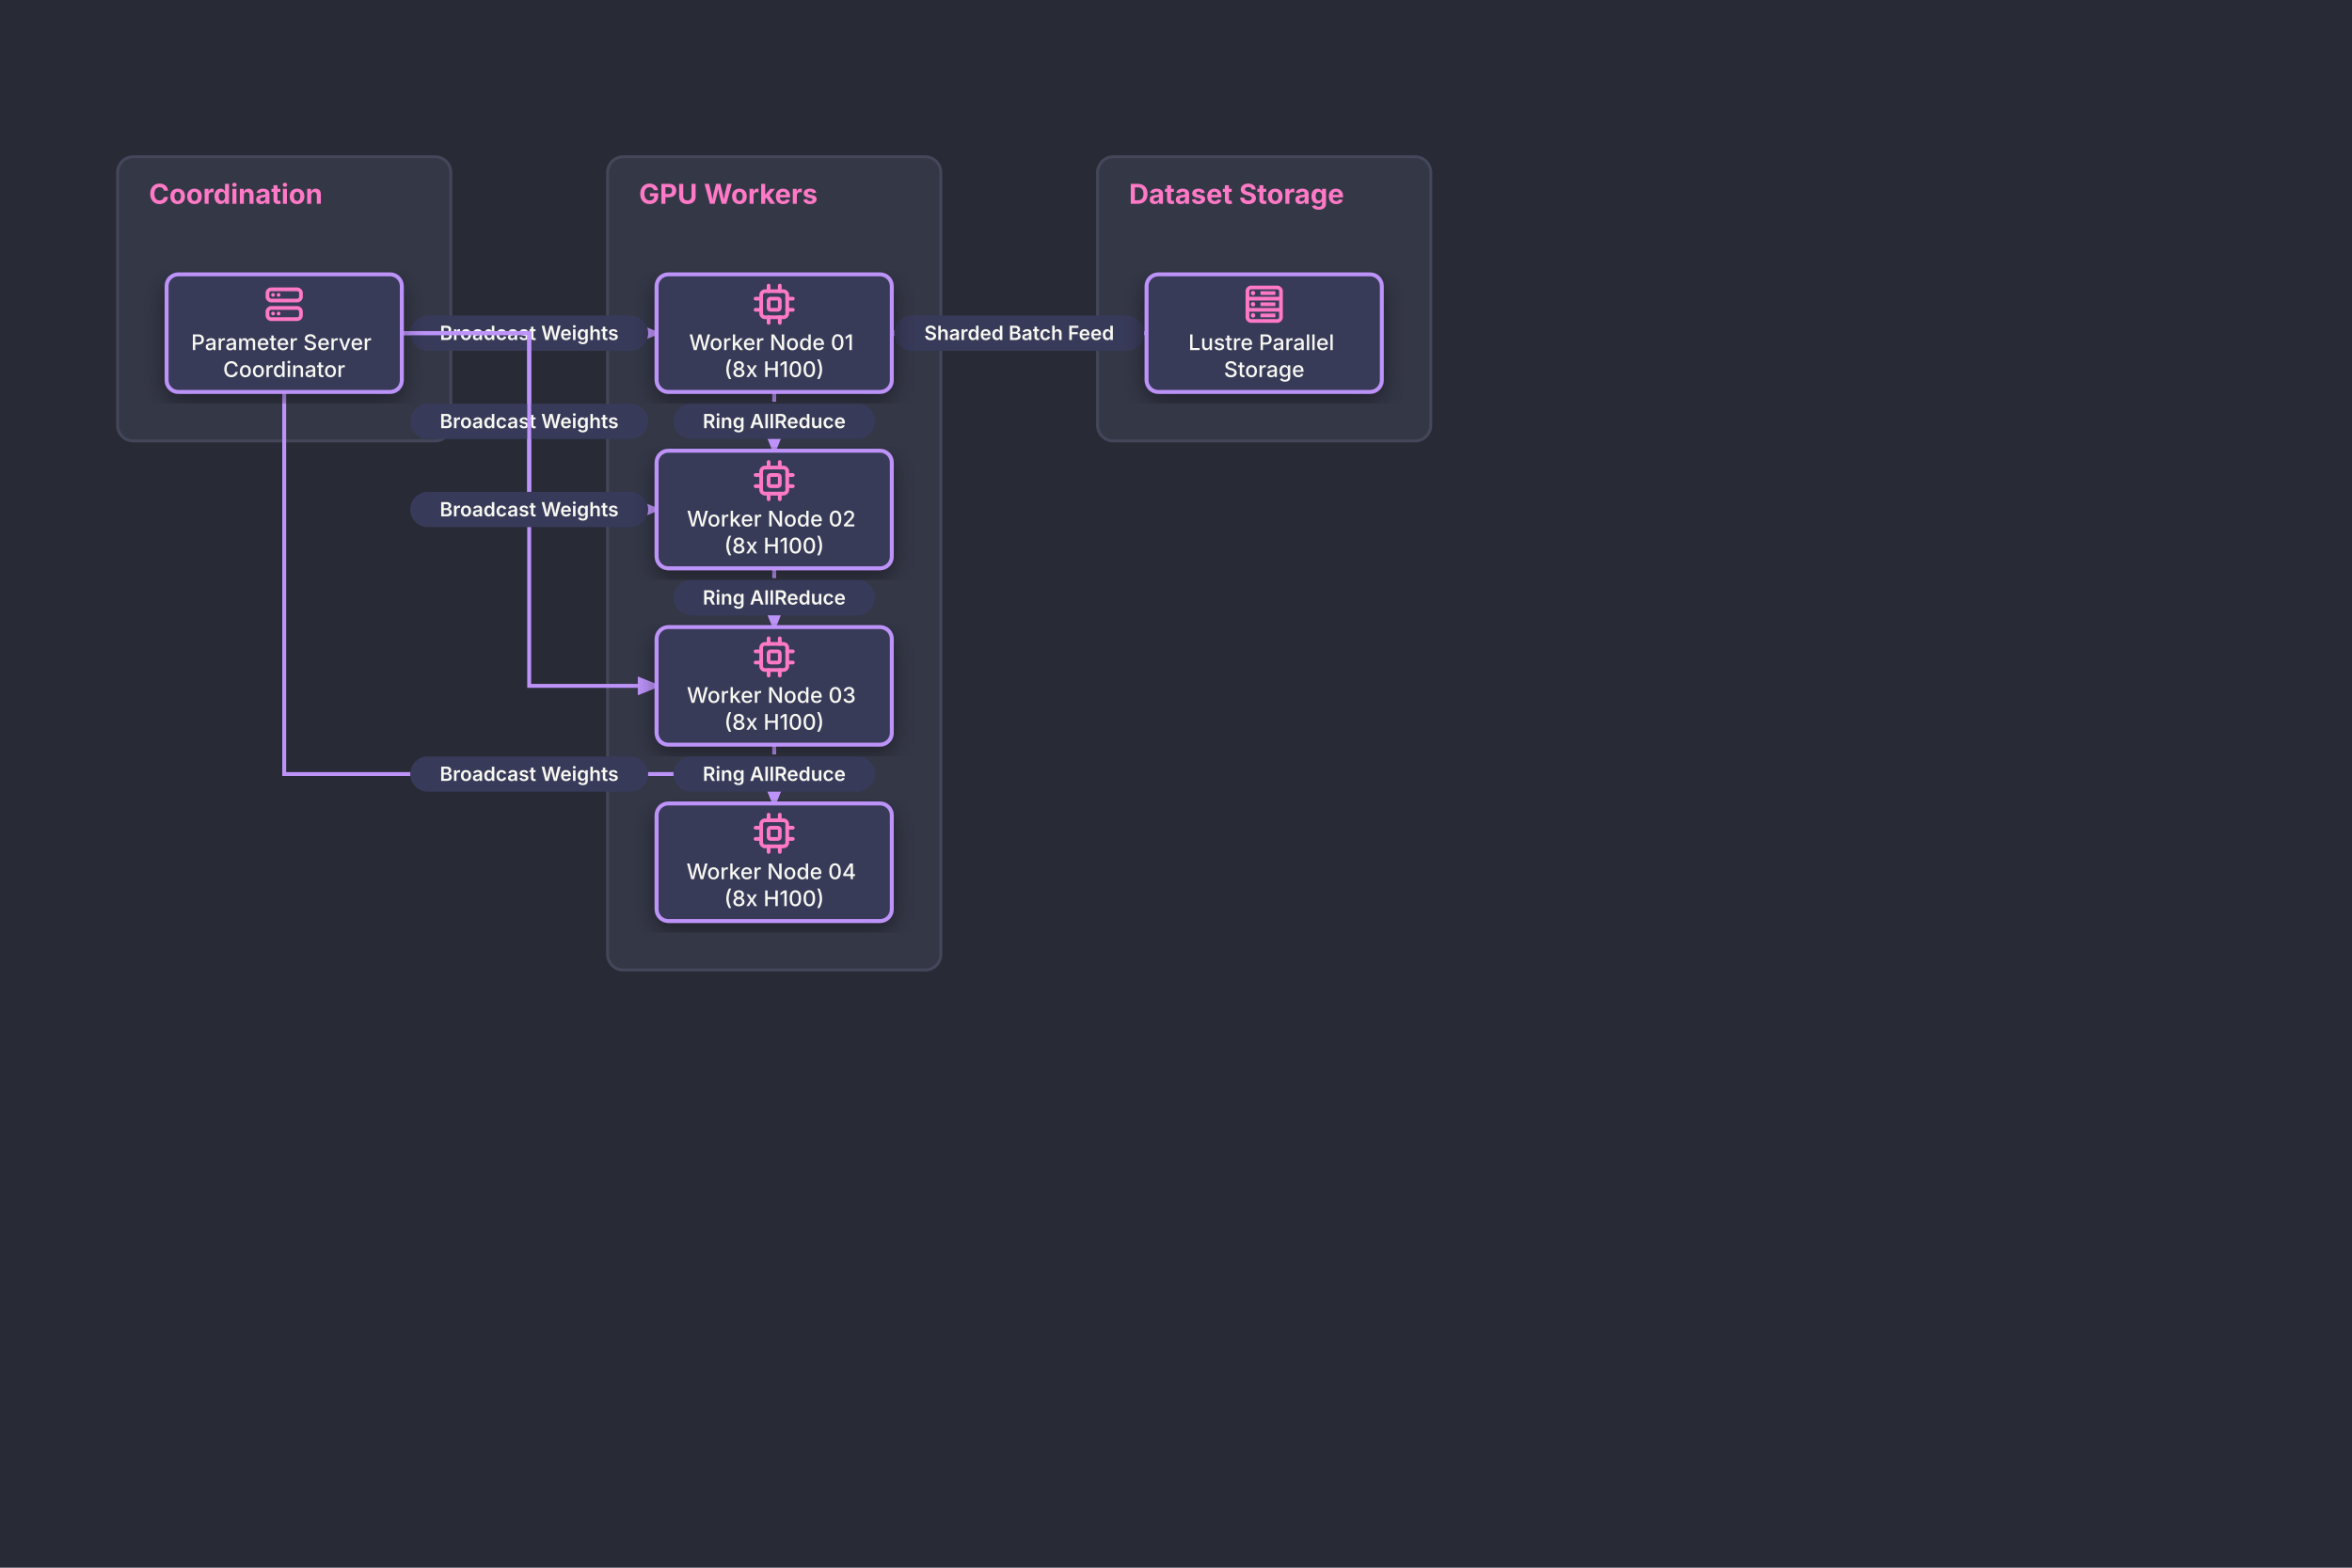
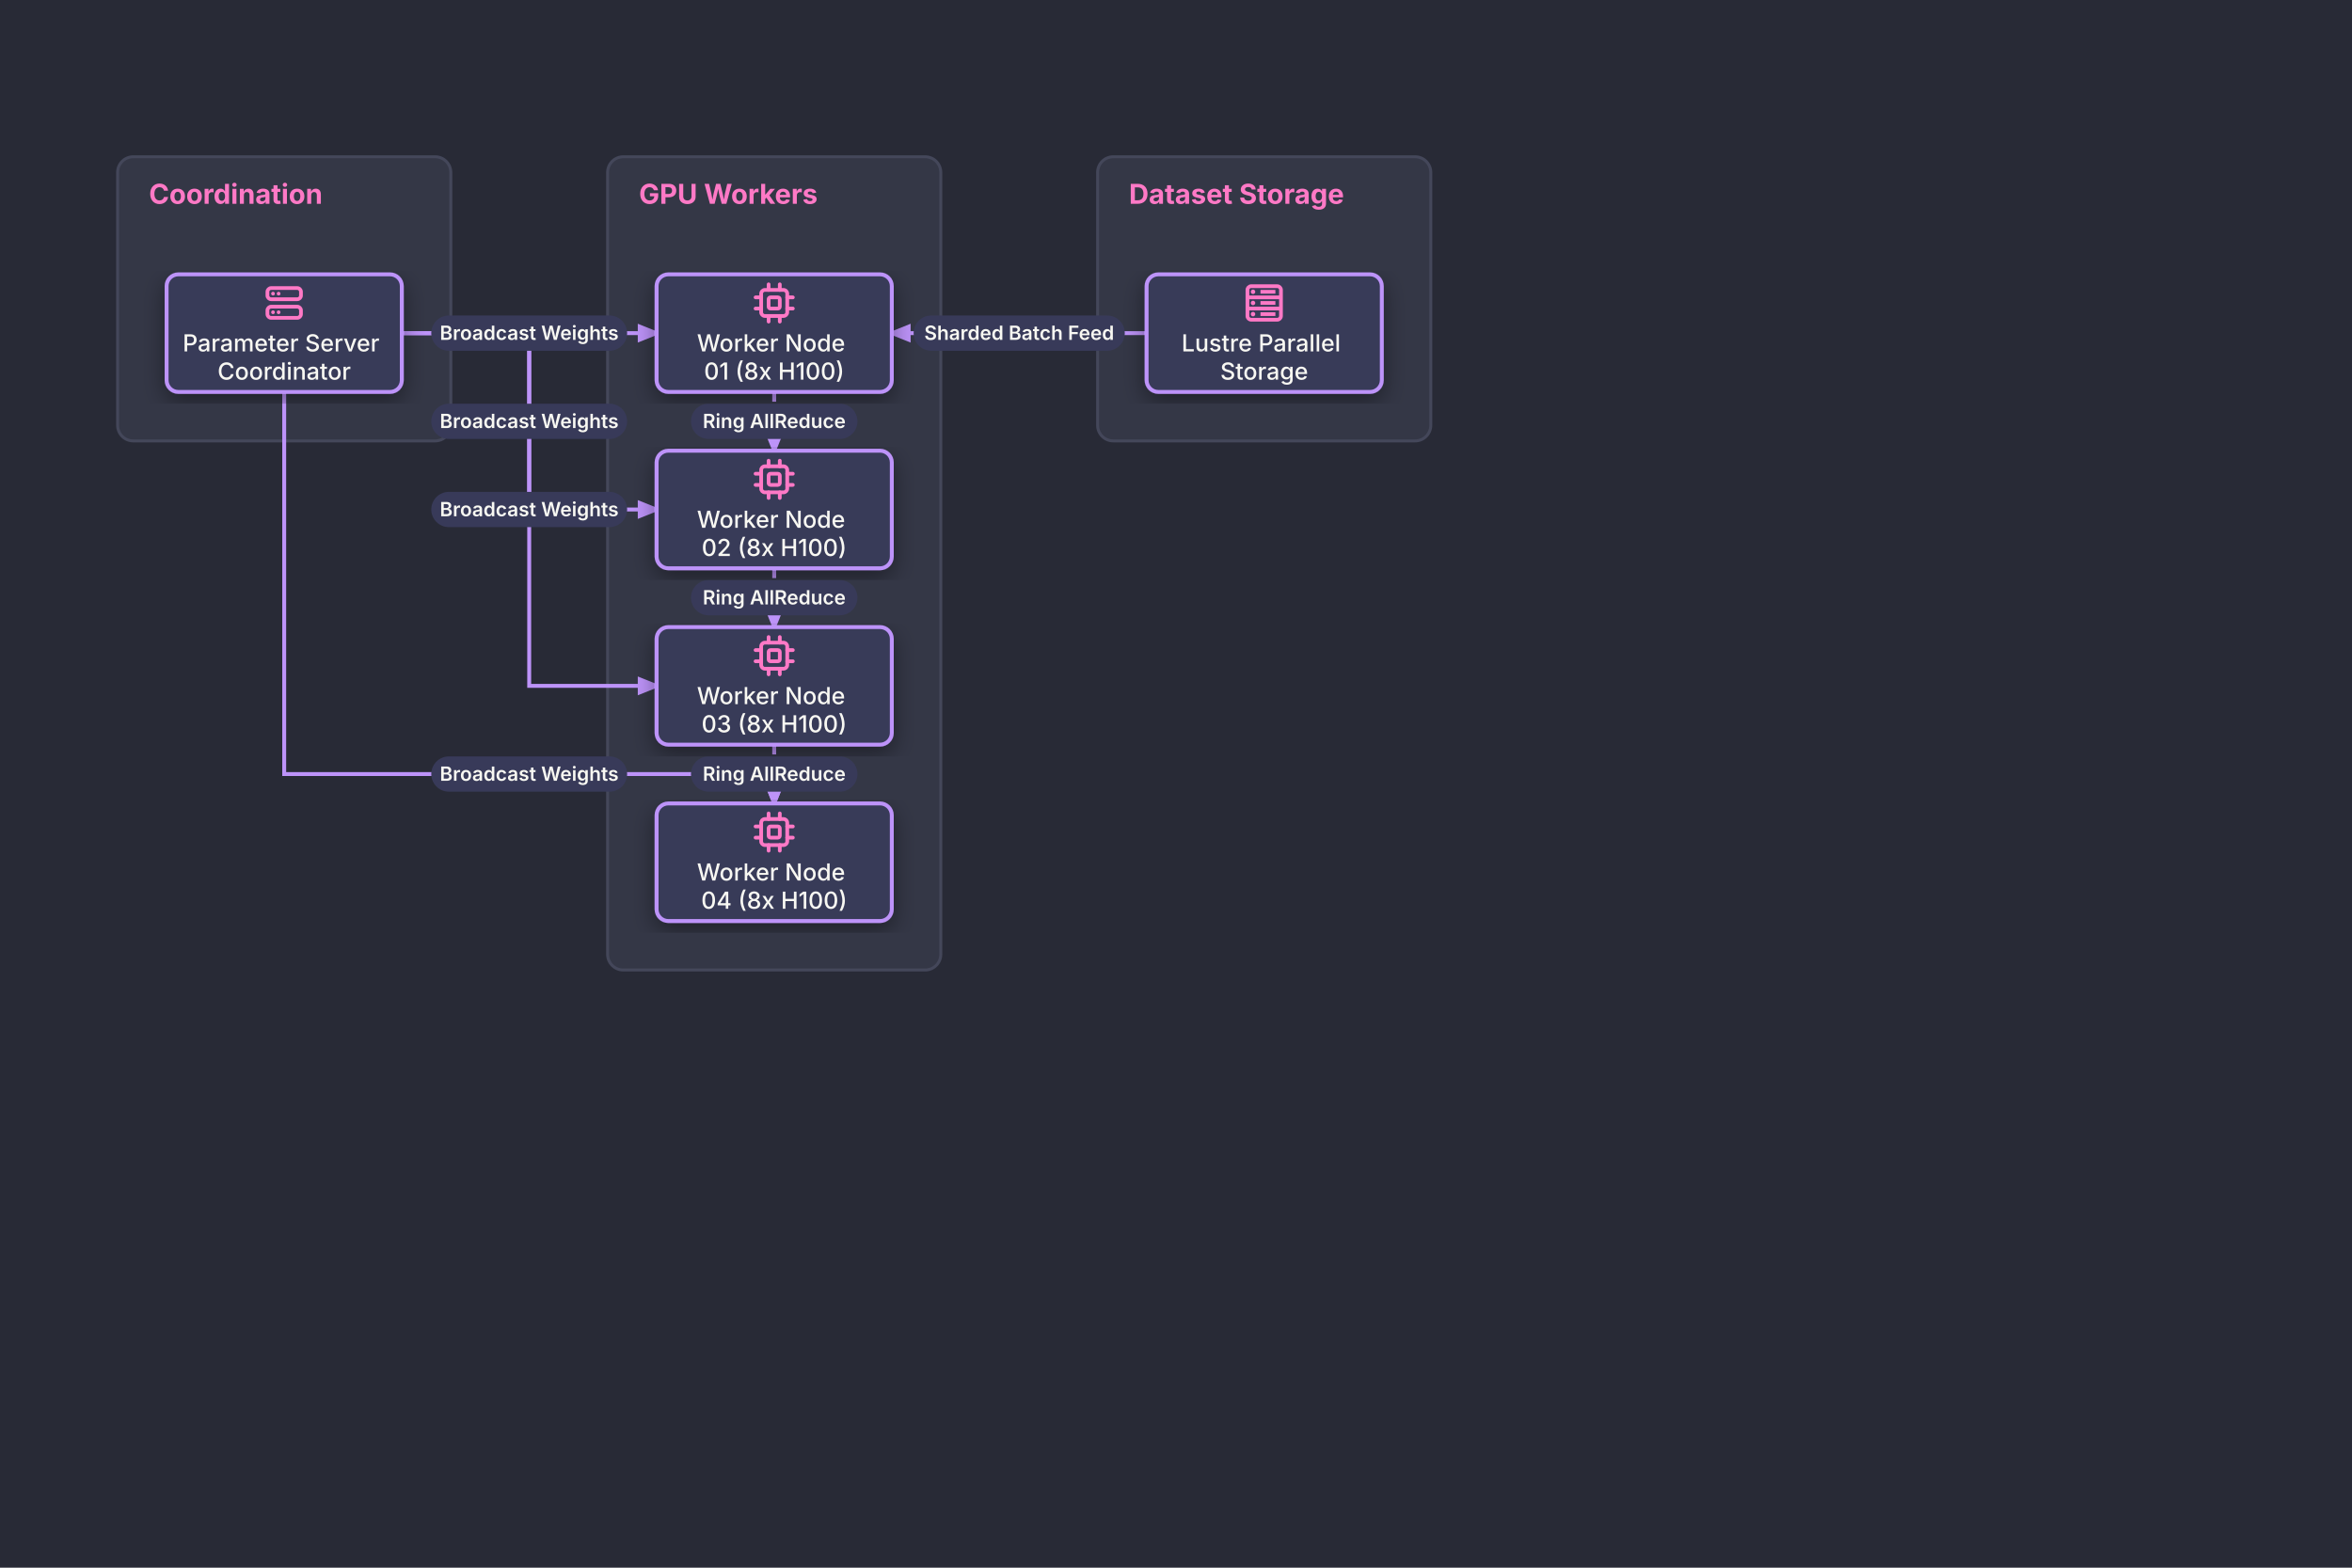
<svg xmlns="http://www.w3.org/2000/svg" viewBox="0 0 1200 800" width="1200" height="800">
  <defs>
    <marker id="arrow" viewBox="0 0 10 10" refX="8" refY="5" markerWidth="6" markerHeight="6" orient="auto-start-reverse">
      <path d="M 0 1 L 10 5 L 0 9 z" fill="#FF79C6" />
    </marker>
    <marker id="arrow-tail" viewBox="0 0 10 10" refX="2" refY="5" markerWidth="6" markerHeight="6" orient="auto">
      <path d="M 10 1 L 0 5 L 10 9 z" fill="#FF79C6" />
    </marker>
    <marker id="arrow-BD93F9" viewBox="0 0 10 10" refX="8" refY="5" markerWidth="6" markerHeight="6" orient="auto-start-reverse">
      <path d="M 0 1 L 10 5 L 0 9 z" fill="#BD93F9" />
    </marker>
    <marker id="arrow-BD93F9-tail" viewBox="0 0 10 10" refX="2" refY="5" markerWidth="6" markerHeight="6" orient="auto">
      <path d="M 10 1 L 0 5 L 10 9 z" fill="#BD93F9" />
    </marker>
    <filter id="shadow" x="-10%" y="-10%" width="120%" height="120%">
      <feDropShadow dx="0" dy="4" stdDeviation="6" flood-color="#000000" flood-opacity="0.4" />
    </filter>
  </defs>
  <rect width="100%" height="100%" fill="#282A36" />
  <g id="group_1">
    <rect x="60.0" y="80.0" width="170.0" height="145.0" rx="8" fill="#343746" stroke="#44475A" stroke-width="1.5" />
-     <text x="76.0" y="104.0" fill="#FF79C6" font-family="Inter, -apple-system, BlinkMacSystemFont, 'Segoe UI', Roboto, sans-serif" font-size="14" font-weight="bold">Coordination</text>
+     <text x="76" y="104" fill="#FF79C6" font-family="Inter, -apple-system, BlinkMacSystemFont, 'Segoe UI', Roboto, sans-serif" font-size="14" font-weight="700" text-anchor="start">Coordination</text>
  </g>
  <g id="group_2">
    <rect x="310.0" y="80.0" width="170.0" height="415.0" rx="8" fill="#343746" stroke="#44475A" stroke-width="1.5" />
-     <text x="326.0" y="104.0" fill="#FF79C6" font-family="Inter, -apple-system, BlinkMacSystemFont, 'Segoe UI', Roboto, sans-serif" font-size="14" font-weight="bold">GPU Workers</text>
+     <text x="326" y="104" fill="#FF79C6" font-family="Inter, -apple-system, BlinkMacSystemFont, 'Segoe UI', Roboto, sans-serif" font-size="14" font-weight="700" text-anchor="start">GPU Workers</text>
  </g>
  <g id="group_3">
    <rect x="560.0" y="80.0" width="170.0" height="145.0" rx="8" fill="#343746" stroke="#44475A" stroke-width="1.5" />
-     <text x="576.0" y="104.0" fill="#FF79C6" font-family="Inter, -apple-system, BlinkMacSystemFont, 'Segoe UI', Roboto, sans-serif" font-size="14" font-weight="bold">Dataset Storage</text>
+     <text x="576" y="104" fill="#FF79C6" font-family="Inter, -apple-system, BlinkMacSystemFont, 'Segoe UI', Roboto, sans-serif" font-size="14" font-weight="700" text-anchor="start">Dataset Storage</text>
  </g>
  <path d="M 205.0 170.0 L 335.0 170.0" fill="none" stroke="#BD93F9" stroke-width="2" marker-end="url(#arrow-BD93F9)" />
-   <g class="badge">
-     <rect x="209.3" y="161.0" width="121.4" height="18.0" rx="9.0" fill="#383A59" />
-     <text x="270.0" y="173.5" fill="#F8F8F2" font-size="10.0" font-family="Inter, -apple-system, BlinkMacSystemFont, 'Segoe UI', Roboto, sans-serif" font-weight="600" text-anchor="middle">Broadcast Weights</text>
-   </g>
  <path d="M 205.0 170.0 L 270.0 170.0 L 270.0 260.0 L 335.0 260.0" fill="none" stroke="#BD93F9" stroke-width="2" marker-end="url(#arrow-BD93F9)" />
-   <g class="badge">
-     <rect x="209.3" y="206.0" width="121.4" height="18.0" rx="9.0" fill="#383A59" />
-     <text x="270.0" y="218.5" fill="#F8F8F2" font-size="10.0" font-family="Inter, -apple-system, BlinkMacSystemFont, 'Segoe UI', Roboto, sans-serif" font-weight="600" text-anchor="middle">Broadcast Weights</text>
-   </g>
  <path d="M 205.0 170.0 L 270.0 170.0 L 270.0 350.0 L 335.0 350.0" fill="none" stroke="#BD93F9" stroke-width="2" marker-end="url(#arrow-BD93F9)" />
-   <g class="badge">
-     <rect x="209.3" y="251.0" width="121.4" height="18.0" rx="9.0" fill="#383A59" />
-     <text x="270.0" y="263.5" fill="#F8F8F2" font-size="10.0" font-family="Inter, -apple-system, BlinkMacSystemFont, 'Segoe UI', Roboto, sans-serif" font-weight="600" text-anchor="middle">Broadcast Weights</text>
-   </g>
  <path d="M 145.0 200.0 L 145.0 395.0 L 395.0 395.0 L 395.0 410.0" fill="none" stroke="#BD93F9" stroke-width="2" marker-end="url(#arrow-BD93F9)" />
-   <g class="badge">
-     <rect x="209.3" y="386.0" width="121.4" height="18.0" rx="9.0" fill="#383A59" />
-     <text x="270.0" y="398.5" fill="#F8F8F2" font-size="10.0" font-family="Inter, -apple-system, BlinkMacSystemFont, 'Segoe UI', Roboto, sans-serif" font-weight="600" text-anchor="middle">Broadcast Weights</text>
-   </g>
  <path d="M 395.0 200.0 L 395.0 230.0" fill="none" stroke="#BD93F9" stroke-width="2" stroke-dasharray="5,5" marker-end="url(#arrow-BD93F9)" />
-   <g class="badge">
-     <rect x="343.6" y="206.0" width="102.8" height="18.0" rx="9.0" fill="#383A59" />
-     <text x="395.0" y="218.5" fill="#F8F8F2" font-size="10.0" font-family="Inter, -apple-system, BlinkMacSystemFont, 'Segoe UI', Roboto, sans-serif" font-weight="600" text-anchor="middle">Ring AllReduce</text>
-   </g>
  <path d="M 395.0 290.0 L 395.0 320.0" fill="none" stroke="#BD93F9" stroke-width="2" stroke-dasharray="5,5" marker-end="url(#arrow-BD93F9)" />
-   <g class="badge">
-     <rect x="343.6" y="296.0" width="102.8" height="18.0" rx="9.0" fill="#383A59" />
-     <text x="395.0" y="308.5" fill="#F8F8F2" font-size="10.0" font-family="Inter, -apple-system, BlinkMacSystemFont, 'Segoe UI', Roboto, sans-serif" font-weight="600" text-anchor="middle">Ring AllReduce</text>
-   </g>
  <path d="M 395.0 380.0 L 395.0 410.0" fill="none" stroke="#BD93F9" stroke-width="2" stroke-dasharray="5,5" marker-end="url(#arrow-BD93F9)" />
-   <g class="badge">
-     <rect x="343.6" y="386.0" width="102.8" height="18.0" rx="9.0" fill="#383A59" />
-     <text x="395.0" y="398.5" fill="#F8F8F2" font-size="10.0" font-family="Inter, -apple-system, BlinkMacSystemFont, 'Segoe UI', Roboto, sans-serif" font-weight="600" text-anchor="middle">Ring AllReduce</text>
-   </g>
  <path d="M 585.0 170.0 L 455.0 170.0" fill="none" stroke="#BD93F9" stroke-width="2" marker-end="url(#arrow-BD93F9)" />
  <g class="badge">
-     <rect x="456.2" y="161.0" width="127.6" height="18.0" rx="9.0" fill="#383A59" />
-     <text x="520.0" y="173.5" fill="#F8F8F2" font-size="10.0" font-family="Inter, -apple-system, BlinkMacSystemFont, 'Segoe UI', Roboto, sans-serif" font-weight="600" text-anchor="middle">Sharded Batch Feed</text>
+     <rect x="220.037" y="161.0" width="99.926" height="18.0" rx="9.0" fill="#383A59" />
+     <text x="270" y="173.44" fill="#F8F8F2" font-family="Inter, -apple-system, BlinkMacSystemFont, 'Segoe UI', Roboto, sans-serif" font-size="10" font-weight="600" text-anchor="middle">Broadcast Weights</text>
+   </g>
+   <g class="badge">
+     <rect x="220.037" y="206.0" width="99.926" height="18.0" rx="9.0" fill="#383A59" />
+     <text x="270" y="218.44" fill="#F8F8F2" font-family="Inter, -apple-system, BlinkMacSystemFont, 'Segoe UI', Roboto, sans-serif" font-size="10" font-weight="600" text-anchor="middle">Broadcast Weights</text>
+   </g>
+   <g class="badge">
+     <rect x="220.037" y="251.0" width="99.926" height="18.0" rx="9.0" fill="#383A59" />
+     <text x="270" y="263.44" fill="#F8F8F2" font-family="Inter, -apple-system, BlinkMacSystemFont, 'Segoe UI', Roboto, sans-serif" font-size="10" font-weight="600" text-anchor="middle">Broadcast Weights</text>
+   </g>
+   <g class="badge">
+     <rect x="220.037" y="386.0" width="99.926" height="18.0" rx="9.0" fill="#383A59" />
+     <text x="270" y="398.44" fill="#F8F8F2" font-family="Inter, -apple-system, BlinkMacSystemFont, 'Segoe UI', Roboto, sans-serif" font-size="10" font-weight="600" text-anchor="middle">Broadcast Weights</text>
+   </g>
+   <g class="badge">
+     <rect x="352.537" y="206.0" width="84.926" height="18.0" rx="9.0" fill="#383A59" />
+     <text x="395" y="218.44" fill="#F8F8F2" font-family="Inter, -apple-system, BlinkMacSystemFont, 'Segoe UI', Roboto, sans-serif" font-size="10" font-weight="600" text-anchor="middle">Ring AllReduce</text>
+   </g>
+   <g class="badge">
+     <rect x="352.537" y="296.0" width="84.926" height="18.0" rx="9.0" fill="#383A59" />
+     <text x="395" y="308.44" fill="#F8F8F2" font-family="Inter, -apple-system, BlinkMacSystemFont, 'Segoe UI', Roboto, sans-serif" font-size="10" font-weight="600" text-anchor="middle">Ring AllReduce</text>
+   </g>
+   <g class="badge">
+     <rect x="352.537" y="386.0" width="84.926" height="18.0" rx="9.0" fill="#383A59" />
+     <text x="395" y="398.44" fill="#F8F8F2" font-family="Inter, -apple-system, BlinkMacSystemFont, 'Segoe UI', Roboto, sans-serif" font-size="10" font-weight="600" text-anchor="middle">Ring AllReduce</text>
+   </g>
+   <g class="badge">
+     <rect x="466.136" y="161.0" width="107.729" height="18.0" rx="9.0" fill="#383A59" />
+     <text x="520" y="173.44" fill="#F8F8F2" font-family="Inter, -apple-system, BlinkMacSystemFont, 'Segoe UI', Roboto, sans-serif" font-size="10" font-weight="600" text-anchor="middle">Sharded Batch Feed</text>
  </g>
  <g id="param_server" filter="url(#shadow)">
    <rect x="85.0" y="140.0" width="120.0" height="60.0" rx="6.0" fill="#383A59" stroke="#BD93F9" stroke-width="2.0" />
-     <g class="icon icon-server" transform="translate(133.6, 143.85) scale(0.95)">
+     <g class="icon icon-server" transform="translate(133.6, 143.2) scale(0.95)">
      <rect x="3" y="4" width="18" height="6" rx="2" fill="none" stroke="#FF79C6" stroke-width="2.0" />
      <rect x="3" y="14" width="18" height="6" rx="2" fill="none" stroke="#FF79C6" stroke-width="2.0" />
      <circle cx="6" cy="7" r="1" fill="#FF79C6" />
      <circle cx="9" cy="7" r="1" fill="#FF79C6" />
      <circle cx="6" cy="17" r="1" fill="#FF79C6" />
      <circle cx="9" cy="17" r="1" fill="#FF79C6" />
    </g>
-     <text x="145.0" y="178.65" text-anchor="middle" fill="#F8F8F2" font-family="Inter, -apple-system, BlinkMacSystemFont, 'Segoe UI', Roboto, sans-serif" font-size="11.0" font-weight="500">
-       <tspan x="145.0" dy="0">Parameter Server</tspan>
-       <tspan x="145.0" dy="13.75">Coordinator</tspan>
+     <text x="145" y="179.33" text-anchor="middle" fill="#F8F8F2" font-family="Inter, -apple-system, BlinkMacSystemFont, 'Segoe UI', Roboto, sans-serif" font-size="12" font-weight="500">
+       <tspan x="145" dy="0">Parameter Server</tspan>
+       <tspan x="145" dy="14.4">Coordinator</tspan>
    </text>
  </g>
  <g id="gpu1" filter="url(#shadow)">
    <rect x="335.0" y="140.0" width="120.0" height="60.0" rx="6.0" fill="#383A59" stroke="#BD93F9" stroke-width="2.0" />
-     <g class="icon icon-chip" transform="translate(383.6, 143.85) scale(0.95)">
+     <g class="icon icon-chip" transform="translate(383.6, 143.2) scale(0.95)">
      <rect x="5" y="5" width="14" height="14" rx="2" fill="none" stroke="#FF79C6" stroke-width="2.0" />
      <rect x="9" y="9" width="6" height="6" rx="1" fill="none" stroke="#FF79C6" stroke-width="2.0" />
      <line x1="9" y1="2" x2="9" y2="5" stroke="#FF79C6" stroke-width="2.0" stroke-linecap="round" />
      <line x1="15" y1="2" x2="15" y2="5" stroke="#FF79C6" stroke-width="2.0" stroke-linecap="round" />
      <line x1="9" y1="19" x2="9" y2="22" stroke="#FF79C6" stroke-width="2.0" stroke-linecap="round" />
      <line x1="15" y1="19" x2="15" y2="22" stroke="#FF79C6" stroke-width="2.0" stroke-linecap="round" />
      <line x1="2" y1="9" x2="5" y2="9" stroke="#FF79C6" stroke-width="2.0" stroke-linecap="round" />
      <line x1="2" y1="15" x2="5" y2="15" stroke="#FF79C6" stroke-width="2.0" stroke-linecap="round" />
      <line x1="19" y1="9" x2="22" y2="9" stroke="#FF79C6" stroke-width="2.0" stroke-linecap="round" />
      <line x1="19" y1="15" x2="22" y2="15" stroke="#FF79C6" stroke-width="2.0" stroke-linecap="round" />
    </g>
-     <text x="395.0" y="178.65" text-anchor="middle" fill="#F8F8F2" font-family="Inter, -apple-system, BlinkMacSystemFont, 'Segoe UI', Roboto, sans-serif" font-size="11.0" font-weight="500">
-       <tspan x="395.0" dy="0">Worker Node 01</tspan>
-       <tspan x="395.0" dy="13.75">(8x H100)</tspan>
+     <text x="395" y="179.33" text-anchor="middle" fill="#F8F8F2" font-family="Inter, -apple-system, BlinkMacSystemFont, 'Segoe UI', Roboto, sans-serif" font-size="12" font-weight="500">
+       <tspan x="395" dy="0">Worker Node</tspan>
+       <tspan x="395" dy="14.4">01 (8x H100)</tspan>
    </text>
  </g>
  <g id="gpu2" filter="url(#shadow)">
    <rect x="335.0" y="230.0" width="120.0" height="60.0" rx="6.0" fill="#383A59" stroke="#BD93F9" stroke-width="2.0" />
-     <g class="icon icon-chip" transform="translate(383.6, 233.85) scale(0.95)">
+     <g class="icon icon-chip" transform="translate(383.6, 233.2) scale(0.95)">
      <rect x="5" y="5" width="14" height="14" rx="2" fill="none" stroke="#FF79C6" stroke-width="2.0" />
      <rect x="9" y="9" width="6" height="6" rx="1" fill="none" stroke="#FF79C6" stroke-width="2.0" />
      <line x1="9" y1="2" x2="9" y2="5" stroke="#FF79C6" stroke-width="2.0" stroke-linecap="round" />
      <line x1="15" y1="2" x2="15" y2="5" stroke="#FF79C6" stroke-width="2.0" stroke-linecap="round" />
      <line x1="9" y1="19" x2="9" y2="22" stroke="#FF79C6" stroke-width="2.0" stroke-linecap="round" />
      <line x1="15" y1="19" x2="15" y2="22" stroke="#FF79C6" stroke-width="2.0" stroke-linecap="round" />
      <line x1="2" y1="9" x2="5" y2="9" stroke="#FF79C6" stroke-width="2.0" stroke-linecap="round" />
      <line x1="2" y1="15" x2="5" y2="15" stroke="#FF79C6" stroke-width="2.0" stroke-linecap="round" />
      <line x1="19" y1="9" x2="22" y2="9" stroke="#FF79C6" stroke-width="2.0" stroke-linecap="round" />
      <line x1="19" y1="15" x2="22" y2="15" stroke="#FF79C6" stroke-width="2.0" stroke-linecap="round" />
    </g>
-     <text x="395.0" y="268.65" text-anchor="middle" fill="#F8F8F2" font-family="Inter, -apple-system, BlinkMacSystemFont, 'Segoe UI', Roboto, sans-serif" font-size="11.0" font-weight="500">
-       <tspan x="395.0" dy="0">Worker Node 02</tspan>
-       <tspan x="395.0" dy="13.75">(8x H100)</tspan>
+     <text x="395" y="269.33" text-anchor="middle" fill="#F8F8F2" font-family="Inter, -apple-system, BlinkMacSystemFont, 'Segoe UI', Roboto, sans-serif" font-size="12" font-weight="500">
+       <tspan x="395" dy="0">Worker Node</tspan>
+       <tspan x="395" dy="14.4">02 (8x H100)</tspan>
    </text>
  </g>
  <g id="gpu3" filter="url(#shadow)">
    <rect x="335.0" y="320.0" width="120.0" height="60.0" rx="6.0" fill="#383A59" stroke="#BD93F9" stroke-width="2.0" />
-     <g class="icon icon-chip" transform="translate(383.6, 323.85) scale(0.95)">
+     <g class="icon icon-chip" transform="translate(383.6, 323.2) scale(0.95)">
      <rect x="5" y="5" width="14" height="14" rx="2" fill="none" stroke="#FF79C6" stroke-width="2.0" />
      <rect x="9" y="9" width="6" height="6" rx="1" fill="none" stroke="#FF79C6" stroke-width="2.0" />
      <line x1="9" y1="2" x2="9" y2="5" stroke="#FF79C6" stroke-width="2.0" stroke-linecap="round" />
      <line x1="15" y1="2" x2="15" y2="5" stroke="#FF79C6" stroke-width="2.0" stroke-linecap="round" />
      <line x1="9" y1="19" x2="9" y2="22" stroke="#FF79C6" stroke-width="2.0" stroke-linecap="round" />
      <line x1="15" y1="19" x2="15" y2="22" stroke="#FF79C6" stroke-width="2.0" stroke-linecap="round" />
      <line x1="2" y1="9" x2="5" y2="9" stroke="#FF79C6" stroke-width="2.0" stroke-linecap="round" />
      <line x1="2" y1="15" x2="5" y2="15" stroke="#FF79C6" stroke-width="2.0" stroke-linecap="round" />
      <line x1="19" y1="9" x2="22" y2="9" stroke="#FF79C6" stroke-width="2.0" stroke-linecap="round" />
      <line x1="19" y1="15" x2="22" y2="15" stroke="#FF79C6" stroke-width="2.0" stroke-linecap="round" />
    </g>
-     <text x="395.0" y="358.65" text-anchor="middle" fill="#F8F8F2" font-family="Inter, -apple-system, BlinkMacSystemFont, 'Segoe UI', Roboto, sans-serif" font-size="11.0" font-weight="500">
-       <tspan x="395.0" dy="0">Worker Node 03</tspan>
-       <tspan x="395.0" dy="13.75">(8x H100)</tspan>
+     <text x="395" y="359.33" text-anchor="middle" fill="#F8F8F2" font-family="Inter, -apple-system, BlinkMacSystemFont, 'Segoe UI', Roboto, sans-serif" font-size="12" font-weight="500">
+       <tspan x="395" dy="0">Worker Node</tspan>
+       <tspan x="395" dy="14.4">03 (8x H100)</tspan>
    </text>
  </g>
  <g id="gpu4" filter="url(#shadow)">
    <rect x="335.0" y="410.0" width="120.0" height="60.0" rx="6.0" fill="#383A59" stroke="#BD93F9" stroke-width="2.0" />
-     <g class="icon icon-chip" transform="translate(383.6, 413.85) scale(0.95)">
+     <g class="icon icon-chip" transform="translate(383.6, 413.2) scale(0.95)">
      <rect x="5" y="5" width="14" height="14" rx="2" fill="none" stroke="#FF79C6" stroke-width="2.0" />
      <rect x="9" y="9" width="6" height="6" rx="1" fill="none" stroke="#FF79C6" stroke-width="2.0" />
      <line x1="9" y1="2" x2="9" y2="5" stroke="#FF79C6" stroke-width="2.0" stroke-linecap="round" />
      <line x1="15" y1="2" x2="15" y2="5" stroke="#FF79C6" stroke-width="2.0" stroke-linecap="round" />
      <line x1="9" y1="19" x2="9" y2="22" stroke="#FF79C6" stroke-width="2.0" stroke-linecap="round" />
      <line x1="15" y1="19" x2="15" y2="22" stroke="#FF79C6" stroke-width="2.0" stroke-linecap="round" />
      <line x1="2" y1="9" x2="5" y2="9" stroke="#FF79C6" stroke-width="2.0" stroke-linecap="round" />
      <line x1="2" y1="15" x2="5" y2="15" stroke="#FF79C6" stroke-width="2.0" stroke-linecap="round" />
      <line x1="19" y1="9" x2="22" y2="9" stroke="#FF79C6" stroke-width="2.0" stroke-linecap="round" />
      <line x1="19" y1="15" x2="22" y2="15" stroke="#FF79C6" stroke-width="2.0" stroke-linecap="round" />
    </g>
-     <text x="395.0" y="448.65" text-anchor="middle" fill="#F8F8F2" font-family="Inter, -apple-system, BlinkMacSystemFont, 'Segoe UI', Roboto, sans-serif" font-size="11.0" font-weight="500">
-       <tspan x="395.0" dy="0">Worker Node 04</tspan>
-       <tspan x="395.0" dy="13.75">(8x H100)</tspan>
+     <text x="395" y="449.33" text-anchor="middle" fill="#F8F8F2" font-family="Inter, -apple-system, BlinkMacSystemFont, 'Segoe UI', Roboto, sans-serif" font-size="12" font-weight="500">
+       <tspan x="395" dy="0">Worker Node</tspan>
+       <tspan x="395" dy="14.4">04 (8x H100)</tspan>
    </text>
  </g>
  <g id="lustre" filter="url(#shadow)">
    <rect x="585.0" y="140.0" width="120.0" height="60.0" rx="6.0" fill="#383A59" stroke="#BD93F9" stroke-width="2.0" />
-     <g class="icon icon-storage_array" transform="translate(633.6, 143.85) scale(0.95)">
+     <g class="icon icon-storage_array" transform="translate(633.6, 143.2) scale(0.95)">
      <rect x="3" y="3" width="18" height="18" rx="2" fill="none" stroke="#FF79C6" stroke-width="2.0" />
      <line x1="3" y1="9" x2="21" y2="9" stroke="#FF79C6" stroke-width="2.0" />
      <line x1="3" y1="15" x2="21" y2="15" stroke="#FF79C6" stroke-width="2.0" />
      <circle cx="6" cy="6" r="1.2" fill="#FF79C6" />
      <circle cx="6" cy="12" r="1.2" fill="#FF79C6" />
      <circle cx="6" cy="18" r="1.2" fill="#FF79C6" />
      <line x1="10" y1="6" x2="18" y2="6" stroke="#FF79C6" stroke-width="2.0" />
      <line x1="10" y1="12" x2="18" y2="12" stroke="#FF79C6" stroke-width="2.0" />
      <line x1="10" y1="18" x2="18" y2="18" stroke="#FF79C6" stroke-width="2.0" />
    </g>
-     <text x="645.0" y="178.65" text-anchor="middle" fill="#F8F8F2" font-family="Inter, -apple-system, BlinkMacSystemFont, 'Segoe UI', Roboto, sans-serif" font-size="11.0" font-weight="500">
-       <tspan x="645.0" dy="0">Lustre Parallel</tspan>
-       <tspan x="645.0" dy="13.75">Storage</tspan>
+     <text x="645" y="179.33" text-anchor="middle" fill="#F8F8F2" font-family="Inter, -apple-system, BlinkMacSystemFont, 'Segoe UI', Roboto, sans-serif" font-size="12" font-weight="500">
+       <tspan x="645" dy="0">Lustre Parallel</tspan>
+       <tspan x="645" dy="14.4">Storage</tspan>
    </text>
  </g>
</svg>
